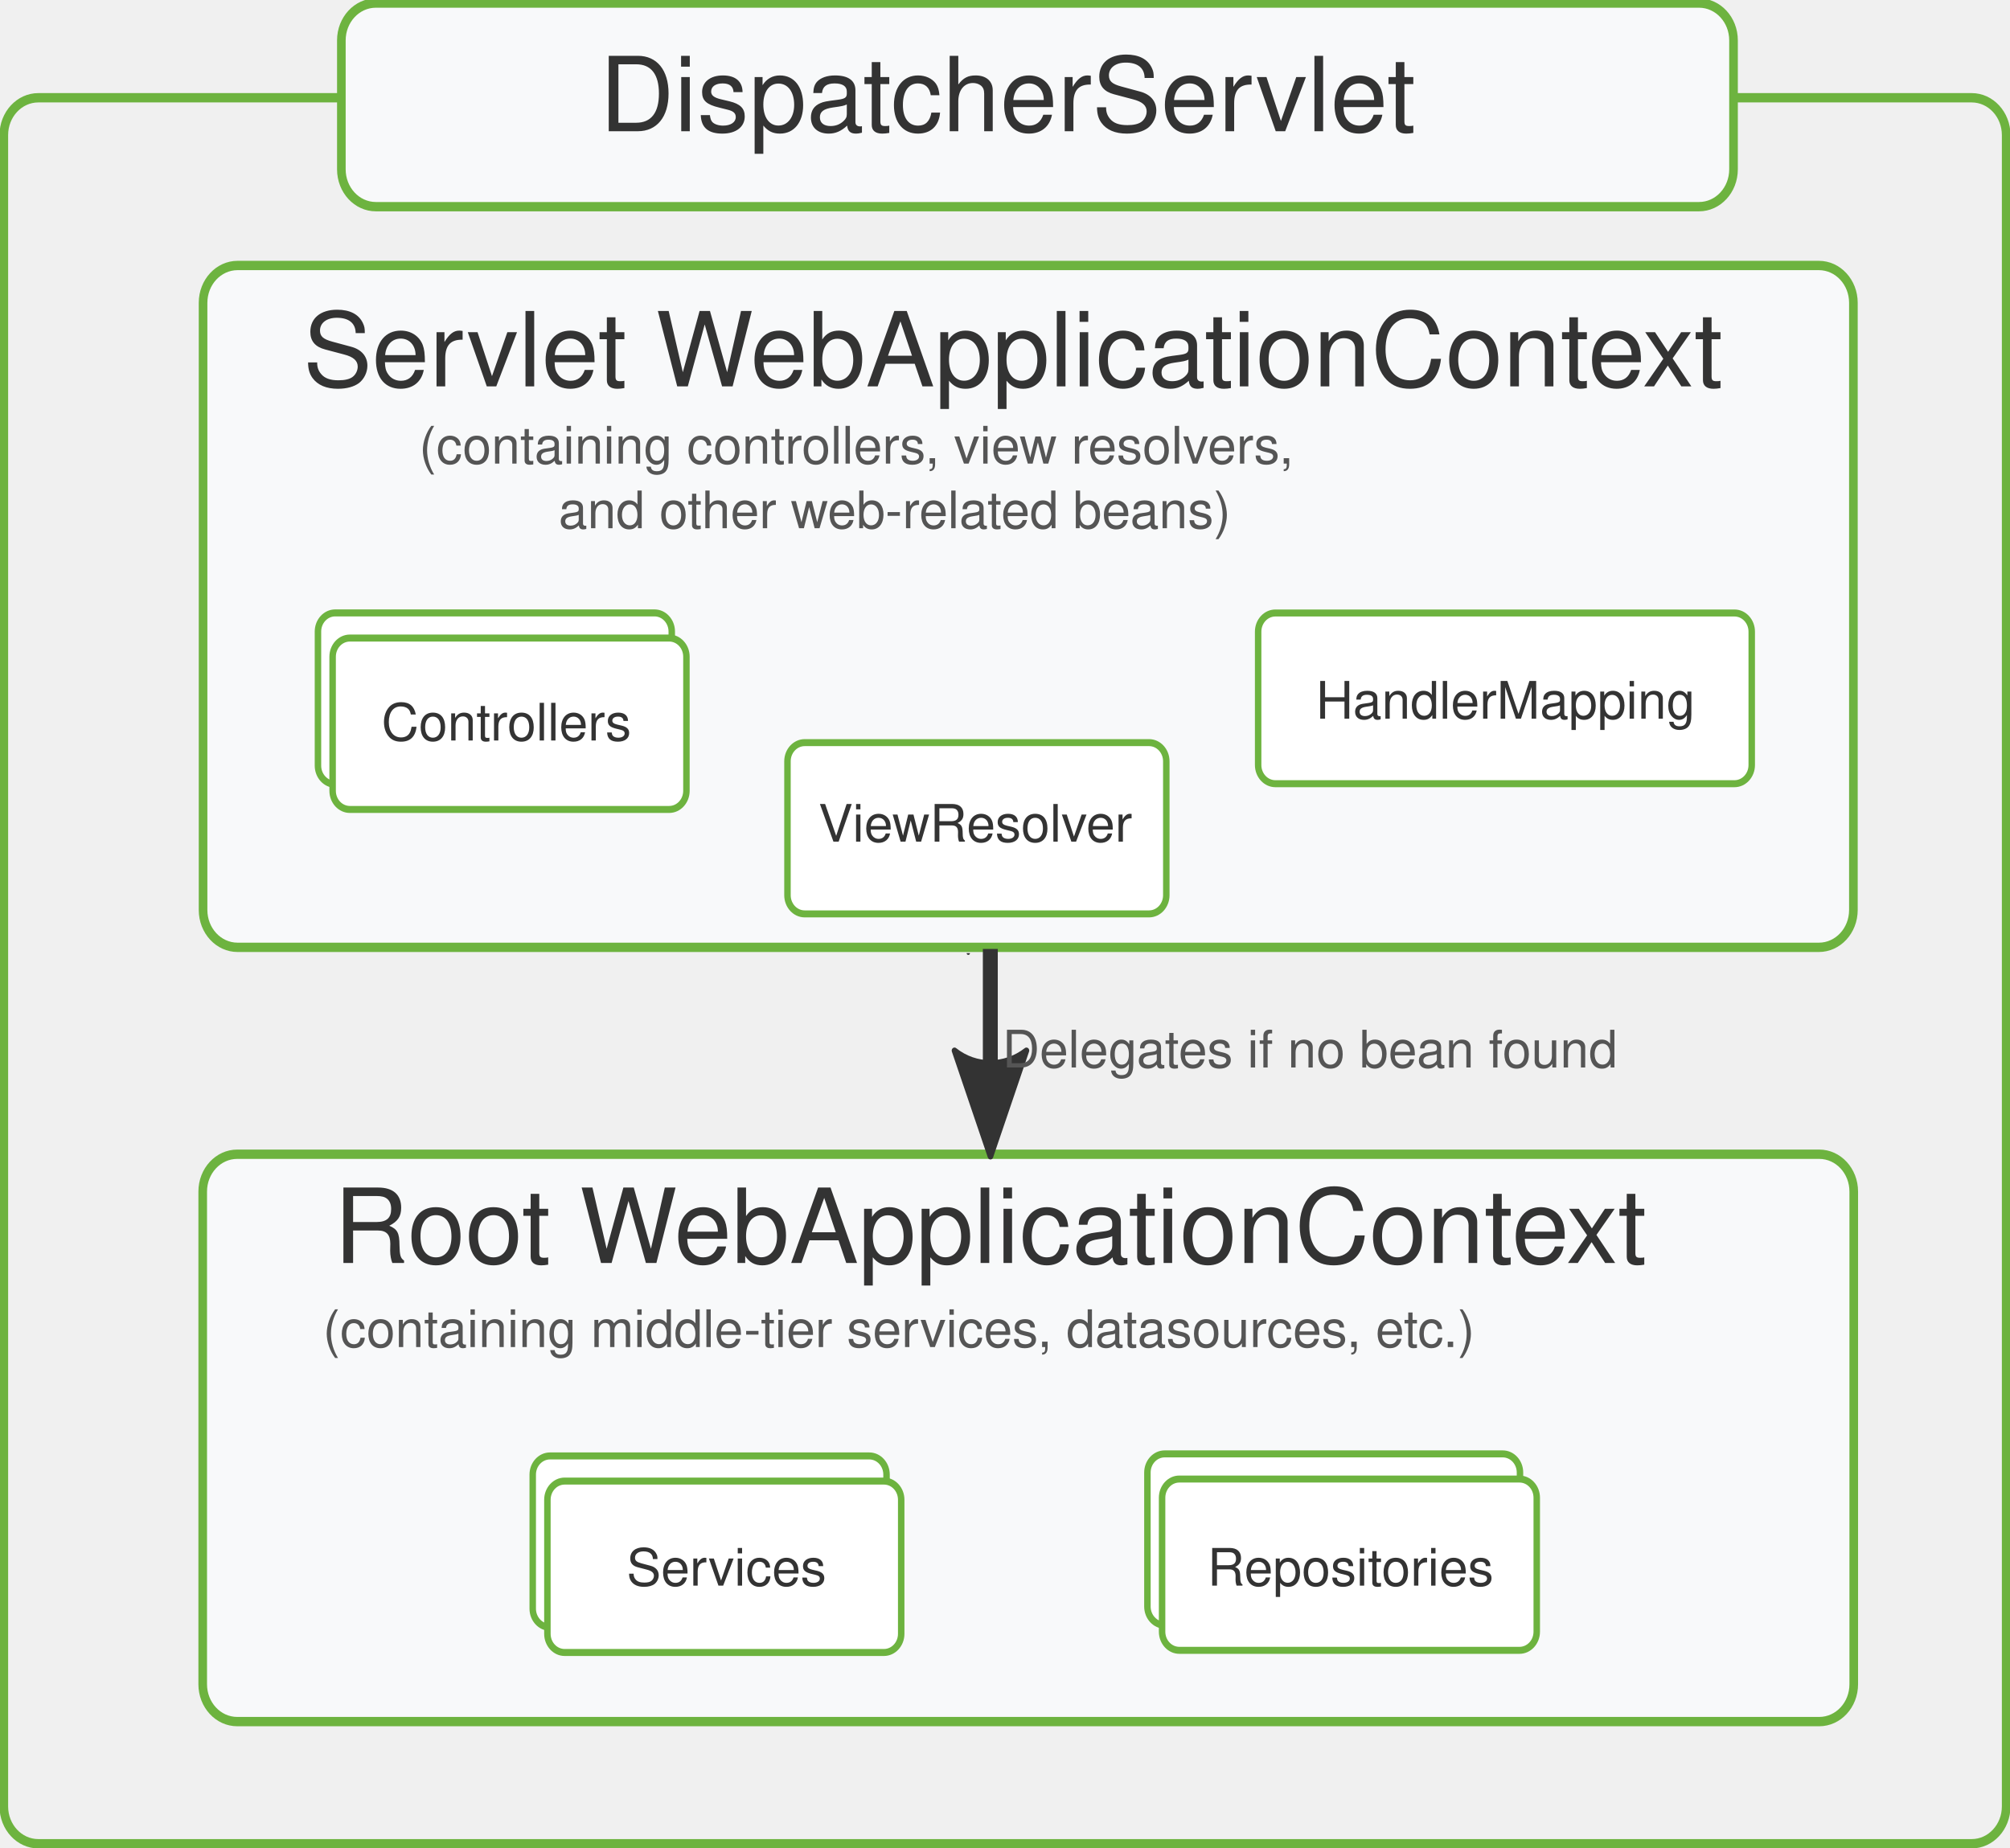
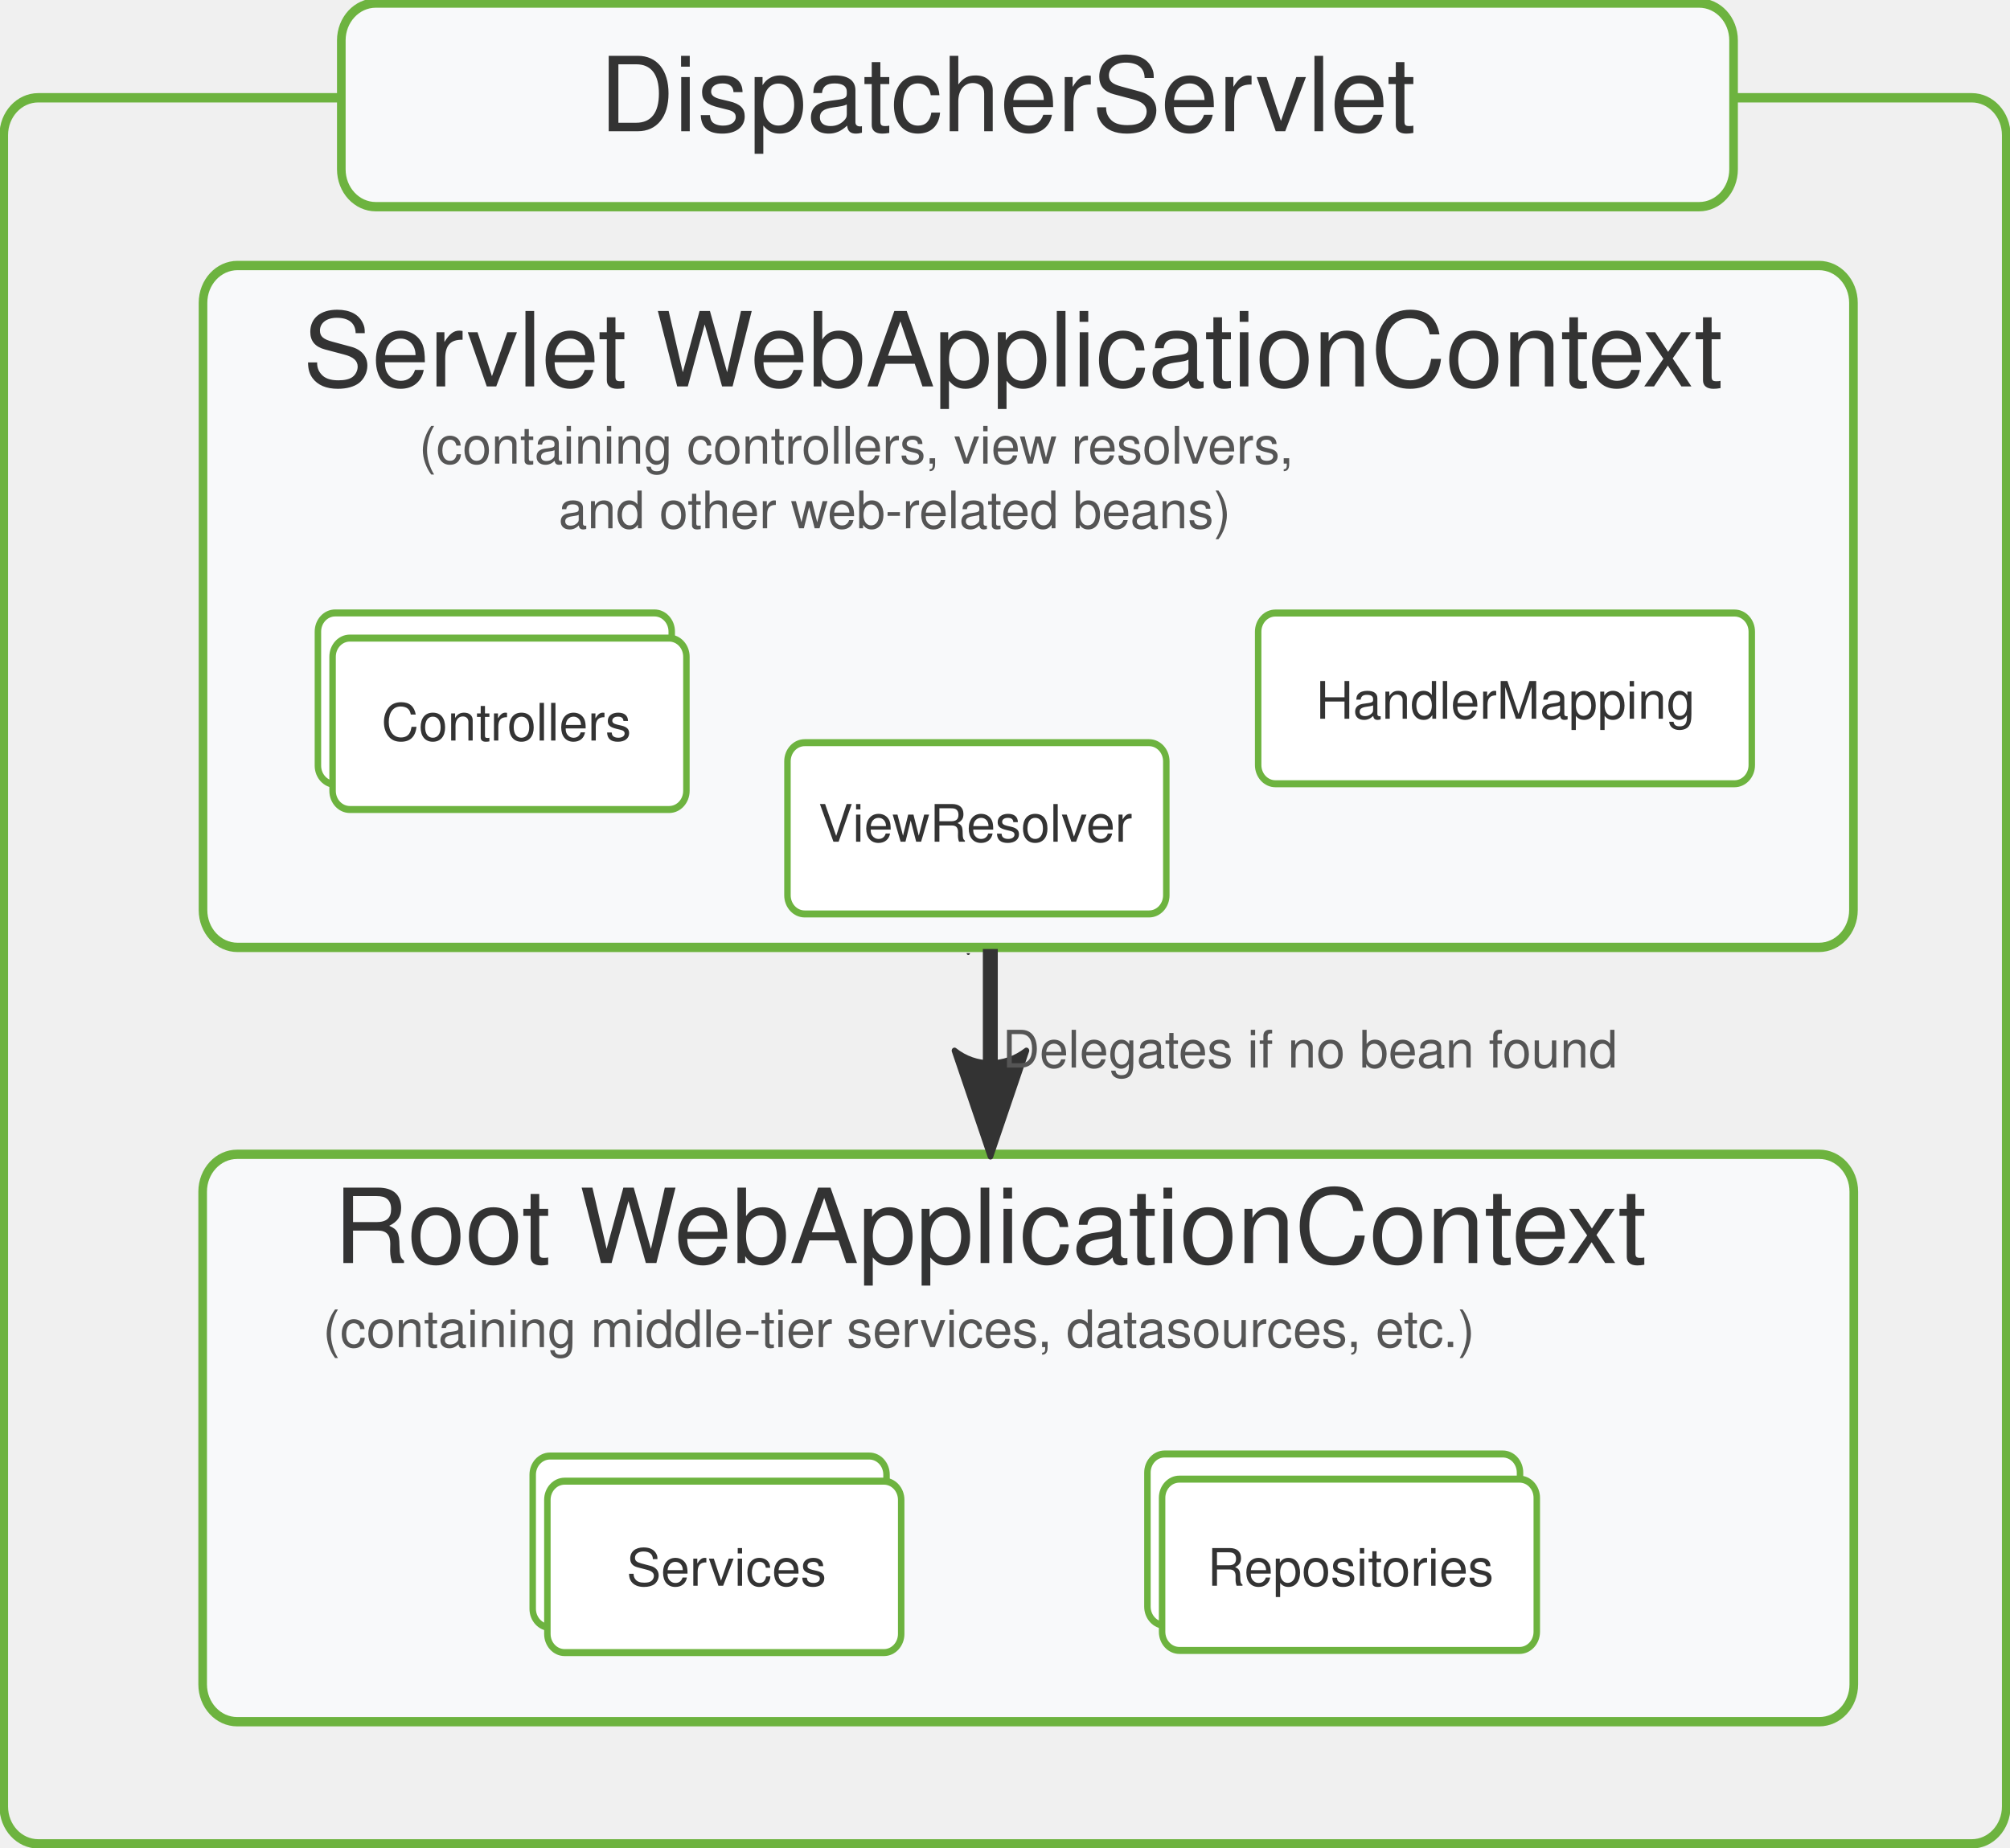
- <svg xmlns="http://www.w3.org/2000/svg" xmlns:ns1="http://schemas.microsoft.com/visio/2003/SVGExtensions/" width="6.473in" height="5.952in" viewBox="0 0 466.046 428.562" xml:space="preserve" class="st5" id="svg5499" version="1.1" font-family="Helvetica, Arial, sans-serif" style="font-size:12px;overflow:visible;color-interpolation-filters:sRGB;fill:none;fill-rule:evenodd;stroke-linecap:square;stroke-miterlimit:3">
+ <svg xmlns="http://www.w3.org/2000/svg" id="svg5499" width="621.394" height="571.416" class="st5" font-family="Helvetica, Arial, sans-serif" version="1.1" viewBox="0 0 466.046 428.562" xml:space="preserve" style="font-size:12px;overflow:visible;color-interpolation-filters:sRGB;fill:none;fill-rule:evenodd;stroke-linecap:square;stroke-miterlimit:3">
  <defs id="defs5711">
-     <marker style="overflow:visible;" id="marker9162" refX="0.0" refY="0.0" orient="auto">
-       <path transform="scale(0.6) rotate(180) translate(0,0)" d="M 8.719,4.034 L -2.207,0.016 L 8.719,-4.002 C 6.973,-1.63 6.983,1.616 8.719,4.034 z " style="fill-rule:evenodd;stroke-width:0.625;stroke-linejoin:round;stroke:#333333;stroke-opacity:1;fill:#333333;fill-opacity:1" id="path9164" />
+     <marker style="overflow:visible" id="marker9162" orient="auto" refX="0" refY="0">
+       <path id="path9164" d="M 8.719,4.034 L -2.207,0.016 L 8.719,-4.002 C 6.973,-1.63 6.983,1.616 8.719,4.034 z" transform="scale(0.6) rotate(180) translate(0,0)" style="fill-rule:evenodd;stroke-width:.625;stroke-linejoin:round;stroke:#333;stroke-opacity:1;fill:#333;fill-opacity:1" />
    </marker>
-     <marker style="overflow:visible;" id="marker8834" refX="0.0" refY="0.0" orient="auto">
-       <path transform="scale(0.6) rotate(180) translate(0,0)" d="M 8.719,4.034 L -2.207,0.016 L 8.719,-4.002 C 6.973,-1.63 6.983,1.616 8.719,4.034 z " style="fill-rule:evenodd;stroke-width:0.625;stroke-linejoin:round;stroke:#333333;stroke-opacity:1;fill:#333333;fill-opacity:1" id="path8836" />
+     <marker style="overflow:visible" id="marker8834" orient="auto" refX="0" refY="0">
+       <path id="path8836" d="M 8.719,4.034 L -2.207,0.016 L 8.719,-4.002 C 6.973,-1.63 6.983,1.616 8.719,4.034 z" transform="scale(0.6) rotate(180) translate(0,0)" style="fill-rule:evenodd;stroke-width:.625;stroke-linejoin:round;stroke:#333;stroke-opacity:1;fill:#333;fill-opacity:1" />
    </marker>
-     <marker style="overflow:visible;" id="marker8518" refX="0.0" refY="0.0" orient="auto">
-       <path transform="scale(0.6) rotate(180) translate(0,0)" d="M 8.719,4.034 L -2.207,0.016 L 8.719,-4.002 C 6.973,-1.63 6.983,1.616 8.719,4.034 z " style="fill-rule:evenodd;stroke-width:0.625;stroke-linejoin:round;stroke:#333333;stroke-opacity:1;fill:#333333;fill-opacity:1" id="path8520" />
+     <marker style="overflow:visible" id="marker8518" orient="auto" refX="0" refY="0">
+       <path id="path8520" d="M 8.719,4.034 L -2.207,0.016 L 8.719,-4.002 C 6.973,-1.63 6.983,1.616 8.719,4.034 z" transform="scale(0.6) rotate(180) translate(0,0)" style="fill-rule:evenodd;stroke-width:.625;stroke-linejoin:round;stroke:#333;stroke-opacity:1;fill:#333;fill-opacity:1" />
    </marker>
-     <marker style="overflow:visible;" id="marker8214" refX="0.0" refY="0.0" orient="auto">
-       <path transform="scale(0.6) rotate(180) translate(0,0)" d="M 8.719,4.034 L -2.207,0.016 L 8.719,-4.002 C 6.973,-1.63 6.983,1.616 8.719,4.034 z " style="fill-rule:evenodd;stroke-width:0.625;stroke-linejoin:round;stroke:#333333;stroke-opacity:1;fill:#333333;fill-opacity:1" id="path8216" />
+     <marker style="overflow:visible" id="marker8214" orient="auto" refX="0" refY="0">
+       <path id="path8216" d="M 8.719,4.034 L -2.207,0.016 L 8.719,-4.002 C 6.973,-1.63 6.983,1.616 8.719,4.034 z" transform="scale(0.6) rotate(180) translate(0,0)" style="fill-rule:evenodd;stroke-width:.625;stroke-linejoin:round;stroke:#333;stroke-opacity:1;fill:#333;fill-opacity:1" />
    </marker>
-     <marker style="overflow:visible;" id="marker7922" refX="0.0" refY="0.0" orient="auto">
-       <path transform="scale(0.6) rotate(180) translate(0,0)" d="M 8.719,4.034 L -2.207,0.016 L 8.719,-4.002 C 6.973,-1.63 6.983,1.616 8.719,4.034 z " style="fill-rule:evenodd;stroke-width:0.625;stroke-linejoin:round;stroke:#333333;stroke-opacity:1;fill:#333333;fill-opacity:1" id="path7924" />
+     <marker style="overflow:visible" id="marker7922" orient="auto" refX="0" refY="0">
+       <path id="path7924" d="M 8.719,4.034 L -2.207,0.016 L 8.719,-4.002 C 6.973,-1.63 6.983,1.616 8.719,4.034 z" transform="scale(0.6) rotate(180) translate(0,0)" style="fill-rule:evenodd;stroke-width:.625;stroke-linejoin:round;stroke:#333;stroke-opacity:1;fill:#333;fill-opacity:1" />
    </marker>
-     <marker style="overflow:visible;" id="marker7641" refX="0.0" refY="0.0" orient="auto">
-       <path transform="scale(0.6) rotate(180) translate(0,0)" d="M 8.719,4.034 L -2.207,0.016 L 8.719,-4.002 C 6.973,-1.63 6.983,1.616 8.719,4.034 z " style="fill-rule:evenodd;stroke-width:0.625;stroke-linejoin:round;stroke:#333333;stroke-opacity:1;fill:#333333;fill-opacity:1" id="path7644" />
+     <marker style="overflow:visible" id="marker7641" orient="auto" refX="0" refY="0">
+       <path id="path7644" d="M 8.719,4.034 L -2.207,0.016 L 8.719,-4.002 C 6.973,-1.63 6.983,1.616 8.719,4.034 z" transform="scale(0.6) rotate(180) translate(0,0)" style="fill-rule:evenodd;stroke-width:.625;stroke-linejoin:round;stroke:#333;stroke-opacity:1;fill:#333;fill-opacity:1" />
    </marker>
-     <marker style="overflow:visible;" id="marker7373" refX="0.0" refY="0.0" orient="auto">
-       <path transform="scale(0.6) rotate(180) translate(0,0)" d="M 8.719,4.034 L -2.207,0.016 L 8.719,-4.002 C 6.973,-1.63 6.983,1.616 8.719,4.034 z " style="fill-rule:evenodd;stroke-width:0.625;stroke-linejoin:round;stroke:#333333;stroke-opacity:1;fill:#333333;fill-opacity:1" id="path7375" />
+     <marker style="overflow:visible" id="marker7373" orient="auto" refX="0" refY="0">
+       <path id="path7375" d="M 8.719,4.034 L -2.207,0.016 L 8.719,-4.002 C 6.973,-1.63 6.983,1.616 8.719,4.034 z" transform="scale(0.6) rotate(180) translate(0,0)" style="fill-rule:evenodd;stroke-width:.625;stroke-linejoin:round;stroke:#333;stroke-opacity:1;fill:#333;fill-opacity:1" />
    </marker>
-     <marker style="overflow:visible;" id="marker7117" refX="0.0" refY="0.0" orient="auto">
-       <path transform="scale(0.6) rotate(180) translate(0,0)" d="M 8.719,4.034 L -2.207,0.016 L 8.719,-4.002 C 6.973,-1.63 6.983,1.616 8.719,4.034 z " style="fill-rule:evenodd;stroke-width:0.625;stroke-linejoin:round;stroke:#333333;stroke-opacity:1;fill:#333333;fill-opacity:1" id="path7119" />
+     <marker style="overflow:visible" id="marker7117" orient="auto" refX="0" refY="0">
+       <path id="path7119" d="M 8.719,4.034 L -2.207,0.016 L 8.719,-4.002 C 6.973,-1.63 6.983,1.616 8.719,4.034 z" transform="scale(0.6) rotate(180) translate(0,0)" style="fill-rule:evenodd;stroke-width:.625;stroke-linejoin:round;stroke:#333;stroke-opacity:1;fill:#333;fill-opacity:1" />
    </marker>
-     <marker style="overflow:visible;" id="marker6873" refX="0.0" refY="0.0" orient="auto">
-       <path transform="scale(0.6) rotate(180) translate(0,0)" d="M 8.719,4.034 L -2.207,0.016 L 8.719,-4.002 C 6.973,-1.63 6.983,1.616 8.719,4.034 z " style="fill-rule:evenodd;stroke-width:0.625;stroke-linejoin:round;stroke:#333333;stroke-opacity:1;fill:#333333;fill-opacity:1" id="path6875" />
+     <marker style="overflow:visible" id="marker6873" orient="auto" refX="0" refY="0">
+       <path id="path6875" d="M 8.719,4.034 L -2.207,0.016 L 8.719,-4.002 C 6.973,-1.63 6.983,1.616 8.719,4.034 z" transform="scale(0.6) rotate(180) translate(0,0)" style="fill-rule:evenodd;stroke-width:.625;stroke-linejoin:round;stroke:#333;stroke-opacity:1;fill:#333;fill-opacity:1" />
    </marker>
-     <marker style="overflow:visible;" id="marker6641" refX="0.0" refY="0.0" orient="auto">
-       <path transform="scale(0.6) rotate(180) translate(0,0)" d="M 8.719,4.034 L -2.207,0.016 L 8.719,-4.002 C 6.973,-1.63 6.983,1.616 8.719,4.034 z " style="fill-rule:evenodd;stroke-width:0.625;stroke-linejoin:round;stroke:#333333;stroke-opacity:1;fill:#333333;fill-opacity:1" id="path6643" />
+     <marker style="overflow:visible" id="marker6641" orient="auto" refX="0" refY="0">
+       <path id="path6643" d="M 8.719,4.034 L -2.207,0.016 L 8.719,-4.002 C 6.973,-1.63 6.983,1.616 8.719,4.034 z" transform="scale(0.6) rotate(180) translate(0,0)" style="fill-rule:evenodd;stroke-width:.625;stroke-linejoin:round;stroke:#333;stroke-opacity:1;fill:#333;fill-opacity:1" />
    </marker>
-     <marker style="overflow:visible;" id="marker6421" refX="0.0" refY="0.0" orient="auto">
-       <path transform="scale(0.6) rotate(180) translate(0,0)" d="M 8.719,4.034 L -2.207,0.016 L 8.719,-4.002 C 6.973,-1.63 6.983,1.616 8.719,4.034 z " style="fill-rule:evenodd;stroke-width:0.625;stroke-linejoin:round;stroke:#333333;stroke-opacity:1;fill:#333333;fill-opacity:1" id="path6423" />
+     <marker style="overflow:visible" id="marker6421" orient="auto" refX="0" refY="0">
+       <path id="path6423" d="M 8.719,4.034 L -2.207,0.016 L 8.719,-4.002 C 6.973,-1.63 6.983,1.616 8.719,4.034 z" transform="scale(0.6) rotate(180) translate(0,0)" style="fill-rule:evenodd;stroke-width:.625;stroke-linejoin:round;stroke:#333;stroke-opacity:1;fill:#333;fill-opacity:1" />
    </marker>
-     <marker style="overflow:visible;" id="marker6213" refX="0.0" refY="0.0" orient="auto">
-       <path transform="scale(0.6) rotate(180) translate(0,0)" d="M 8.719,4.034 L -2.207,0.016 L 8.719,-4.002 C 6.973,-1.63 6.983,1.616 8.719,4.034 z " style="fill-rule:evenodd;stroke-width:0.625;stroke-linejoin:round;stroke:#333333;stroke-opacity:1;fill:#333333;fill-opacity:1" id="path6215" />
+     <marker style="overflow:visible" id="marker6213" orient="auto" refX="0" refY="0">
+       <path id="path6215" d="M 8.719,4.034 L -2.207,0.016 L 8.719,-4.002 C 6.973,-1.63 6.983,1.616 8.719,4.034 z" transform="scale(0.6) rotate(180) translate(0,0)" style="fill-rule:evenodd;stroke-width:.625;stroke-linejoin:round;stroke:#333;stroke-opacity:1;fill:#333;fill-opacity:1" />
    </marker>
-     <marker style="overflow:visible;" id="marker6017" refX="0.0" refY="0.0" orient="auto">
-       <path transform="scale(0.6) rotate(180) translate(0,0)" d="M 8.719,4.034 L -2.207,0.016 L 8.719,-4.002 C 6.973,-1.63 6.983,1.616 8.719,4.034 z " style="fill-rule:evenodd;stroke-width:0.625;stroke-linejoin:round;stroke:#333333;stroke-opacity:1;fill:#333333;fill-opacity:1" id="path6019" />
+     <marker style="overflow:visible" id="marker6017" orient="auto" refX="0" refY="0">
+       <path id="path6019" d="M 8.719,4.034 L -2.207,0.016 L 8.719,-4.002 C 6.973,-1.63 6.983,1.616 8.719,4.034 z" transform="scale(0.6) rotate(180) translate(0,0)" style="fill-rule:evenodd;stroke-width:.625;stroke-linejoin:round;stroke:#333;stroke-opacity:1;fill:#333;fill-opacity:1" />
    </marker>
-     <marker style="overflow:visible;" id="marker5833" refX="0.0" refY="0.0" orient="auto">
-       <path transform="scale(0.6) rotate(180) translate(0,0)" d="M 8.719,4.034 L -2.207,0.016 L 8.719,-4.002 C 6.973,-1.63 6.983,1.616 8.719,4.034 z " style="fill-rule:evenodd;stroke-width:0.625;stroke-linejoin:round;stroke:#333333;stroke-opacity:1;fill:#333333;fill-opacity:1" id="path5835" />
+     <marker style="overflow:visible" id="marker5833" orient="auto" refX="0" refY="0">
+       <path id="path5835" d="M 8.719,4.034 L -2.207,0.016 L 8.719,-4.002 C 6.973,-1.63 6.983,1.616 8.719,4.034 z" transform="scale(0.6) rotate(180) translate(0,0)" style="fill-rule:evenodd;stroke-width:.625;stroke-linejoin:round;stroke:#333;stroke-opacity:1;fill:#333;fill-opacity:1" />
    </marker>
-     <marker style="overflow:visible;" id="marker5661" refX="0.0" refY="0.0" orient="auto">
-       <path transform="scale(0.6) rotate(180) translate(0,0)" d="M 8.719,4.034 L -2.207,0.016 L 8.719,-4.002 C 6.973,-1.63 6.983,1.616 8.719,4.034 z " style="fill-rule:evenodd;stroke-width:0.625;stroke-linejoin:round;stroke:#333333;stroke-opacity:1;fill:#333333;fill-opacity:1" id="path5663" />
+     <marker style="overflow:visible" id="marker5661" orient="auto" refX="0" refY="0">
+       <path id="path5663" d="M 8.719,4.034 L -2.207,0.016 L 8.719,-4.002 C 6.973,-1.63 6.983,1.616 8.719,4.034 z" transform="scale(0.6) rotate(180) translate(0,0)" style="fill-rule:evenodd;stroke-width:.625;stroke-linejoin:round;stroke:#333;stroke-opacity:1;fill:#333;fill-opacity:1" />
    </marker>
-     <marker style="overflow:visible;" id="marker5501" refX="0.0" refY="0.0" orient="auto">
-       <path transform="scale(0.6) rotate(180) translate(0,0)" d="M 8.719,4.034 L -2.207,0.016 L 8.719,-4.002 C 6.973,-1.63 6.983,1.616 8.719,4.034 z " style="fill-rule:evenodd;stroke-width:0.625;stroke-linejoin:round;stroke:#333333;stroke-opacity:1;fill:#333333;fill-opacity:1" id="path5503" />
+     <marker style="overflow:visible" id="marker5501" orient="auto" refX="0" refY="0">
+       <path id="path5503" d="M 8.719,4.034 L -2.207,0.016 L 8.719,-4.002 C 6.973,-1.63 6.983,1.616 8.719,4.034 z" transform="scale(0.6) rotate(180) translate(0,0)" style="fill-rule:evenodd;stroke-width:.625;stroke-linejoin:round;stroke:#333;stroke-opacity:1;fill:#333;fill-opacity:1" />
    </marker>
-     <marker style="overflow:visible;" id="marker5353" refX="0.0" refY="0.0" orient="auto">
-       <path transform="scale(0.6) rotate(180) translate(0,0)" d="M 8.719,4.034 L -2.207,0.016 L 8.719,-4.002 C 6.973,-1.63 6.983,1.616 8.719,4.034 z " style="fill-rule:evenodd;stroke-width:0.625;stroke-linejoin:round;stroke:#333333;stroke-opacity:1;fill:#333333;fill-opacity:1" id="path5355" />
+     <marker style="overflow:visible" id="marker5353" orient="auto" refX="0" refY="0">
+       <path id="path5355" d="M 8.719,4.034 L -2.207,0.016 L 8.719,-4.002 C 6.973,-1.63 6.983,1.616 8.719,4.034 z" transform="scale(0.6) rotate(180) translate(0,0)" style="fill-rule:evenodd;stroke-width:.625;stroke-linejoin:round;stroke:#333;stroke-opacity:1;fill:#333;fill-opacity:1" />
    </marker>
-     <marker style="overflow:visible;" id="marker5217" refX="0.0" refY="0.0" orient="auto">
-       <path transform="scale(0.6) rotate(180) translate(0,0)" d="M 8.719,4.034 L -2.207,0.016 L 8.719,-4.002 C 6.973,-1.63 6.983,1.616 8.719,4.034 z " style="fill-rule:evenodd;stroke-width:0.625;stroke-linejoin:round;stroke:#333333;stroke-opacity:1;fill:#333333;fill-opacity:1" id="path5219" />
+     <marker style="overflow:visible" id="marker5217" orient="auto" refX="0" refY="0">
+       <path id="path5219" d="M 8.719,4.034 L -2.207,0.016 L 8.719,-4.002 C 6.973,-1.63 6.983,1.616 8.719,4.034 z" transform="scale(0.6) rotate(180) translate(0,0)" style="fill-rule:evenodd;stroke-width:.625;stroke-linejoin:round;stroke:#333;stroke-opacity:1;fill:#333;fill-opacity:1" />
    </marker>
-     <marker style="overflow:visible;" id="marker5093" refX="0.0" refY="0.0" orient="auto">
-       <path transform="scale(0.6) rotate(180) translate(0,0)" d="M 8.719,4.034 L -2.207,0.016 L 8.719,-4.002 C 6.973,-1.63 6.983,1.616 8.719,4.034 z " style="fill-rule:evenodd;stroke-width:0.625;stroke-linejoin:round;stroke:#333333;stroke-opacity:1;fill:#333333;fill-opacity:1" id="path5095" />
+     <marker style="overflow:visible" id="marker5093" orient="auto" refX="0" refY="0">
+       <path id="path5095" d="M 8.719,4.034 L -2.207,0.016 L 8.719,-4.002 C 6.973,-1.63 6.983,1.616 8.719,4.034 z" transform="scale(0.6) rotate(180) translate(0,0)" style="fill-rule:evenodd;stroke-width:.625;stroke-linejoin:round;stroke:#333;stroke-opacity:1;fill:#333;fill-opacity:1" />
    </marker>
-     <marker style="overflow:visible;" id="marker4981" refX="0.0" refY="0.0" orient="auto">
-       <path transform="scale(0.6) rotate(180) translate(0,0)" d="M 8.719,4.034 L -2.207,0.016 L 8.719,-4.002 C 6.973,-1.63 6.983,1.616 8.719,4.034 z " style="fill-rule:evenodd;stroke-width:0.625;stroke-linejoin:round;stroke:#333333;stroke-opacity:1;fill:#333333;fill-opacity:1" id="path4983" />
+     <marker style="overflow:visible" id="marker4981" orient="auto" refX="0" refY="0">
+       <path id="path4983" d="M 8.719,4.034 L -2.207,0.016 L 8.719,-4.002 C 6.973,-1.63 6.983,1.616 8.719,4.034 z" transform="scale(0.6) rotate(180) translate(0,0)" style="fill-rule:evenodd;stroke-width:.625;stroke-linejoin:round;stroke:#333;stroke-opacity:1;fill:#333;fill-opacity:1" />
    </marker>
-     <marker orient="auto" refY="0.0" refX="0.0" id="Arrow2Mend" style="overflow:visible;">
-       <path id="path7394" style="fill-rule:evenodd;stroke-width:0.625;stroke-linejoin:round;stroke:#333333;stroke-opacity:1;fill:#333333;fill-opacity:1" d="M 8.719,4.034 L -2.207,0.016 L 8.719,-4.002 C 6.973,-1.63 6.983,1.616 8.719,4.034 z " transform="scale(0.6) rotate(180) translate(0,0)" />
+     <marker id="Arrow2Mend" orient="auto" refX="0" refY="0" style="overflow:visible">
+       <path id="path7394" style="fill-rule:evenodd;stroke-width:.625;stroke-linejoin:round;stroke:#333;stroke-opacity:1;fill:#333;fill-opacity:1" d="M 8.719,4.034 L -2.207,0.016 L 8.719,-4.002 C 6.973,-1.63 6.983,1.616 8.719,4.034 z" transform="scale(0.6) rotate(180) translate(0,0)" />
    </marker>
-     <marker orient="auto" refY="0.0" refX="0.0" id="marker8121" style="overflow:visible;">
-       <path id="path8123" style="fill-rule:evenodd;stroke-width:0.625;stroke-linejoin:round;stroke:#333333;stroke-opacity:1;fill:#333333;fill-opacity:1" d="M 8.719,4.034 L -2.207,0.016 L 8.719,-4.002 C 6.973,-1.63 6.983,1.616 8.719,4.034 z " transform="scale(1.1) rotate(180) translate(1,0)" />
+     <marker id="marker8121" orient="auto" refX="0" refY="0" style="overflow:visible">
+       <path id="path8123" style="fill-rule:evenodd;stroke-width:.625;stroke-linejoin:round;stroke:#333;stroke-opacity:1;fill:#333;fill-opacity:1" d="M 8.719,4.034 L -2.207,0.016 L 8.719,-4.002 C 6.973,-1.63 6.983,1.616 8.719,4.034 z" transform="scale(1.1) rotate(180) translate(1,0)" />
    </marker>
-     <marker orient="auto" refY="0.0" refX="0.0" id="marker8033" style="overflow:visible;">
-       <path id="path8035" d="M 0.0,0.0 L 5.0,-5.0 L -12.5,0.0 L 5.0,5.0 L 0.0,0.0 z " style="fill-rule:evenodd;stroke:#333333;stroke-width:1pt;stroke-opacity:1;fill:#333333;fill-opacity:1" transform="scale(0.4) rotate(180) translate(10,0)" />
+     <marker id="marker8033" orient="auto" refX="0" refY="0" style="overflow:visible">
+       <path id="path8035" d="M 0.0,0.0 L 5.0,-5.0 L -12.5,0.0 L 5.0,5.0 L 0.0,0.0 z" style="fill-rule:evenodd;stroke:#333;stroke-width:1pt;stroke-opacity:1;fill:#333;fill-opacity:1" transform="scale(0.4) rotate(180) translate(10,0)" />
    </marker>
-     <marker orient="auto" refY="0.0" refX="0.0" id="marker7957" style="overflow:visible;">
-       <path id="path7959" d="M 0.0,0.0 L 5.0,-5.0 L -12.5,0.0 L 5.0,5.0 L 0.0,0.0 z " style="fill-rule:evenodd;stroke:#333333;stroke-width:1pt;stroke-opacity:1;fill:#333333;fill-opacity:1" transform="scale(0.4) rotate(180) translate(10,0)" />
+     <marker id="marker7957" orient="auto" refX="0" refY="0" style="overflow:visible">
+       <path id="path7959" d="M 0.0,0.0 L 5.0,-5.0 L -12.5,0.0 L 5.0,5.0 L 0.0,0.0 z" style="fill-rule:evenodd;stroke:#333;stroke-width:1pt;stroke-opacity:1;fill:#333;fill-opacity:1" transform="scale(0.4) rotate(180) translate(10,0)" />
    </marker>
-     <marker orient="auto" refY="0.0" refX="0.0" id="Arrow1Mend" style="overflow:visible;">
-       <path id="path7376" d="M 0.0,0.0 L 5.0,-5.0 L -12.5,0.0 L 5.0,5.0 L 0.0,0.0 z " style="fill-rule:evenodd;stroke:#333333;stroke-width:1pt;stroke-opacity:1;fill:#333333;fill-opacity:1" transform="scale(0.4) rotate(180) translate(10,0)" />
+     <marker id="Arrow1Mend" orient="auto" refX="0" refY="0" style="overflow:visible">
+       <path id="path7376" d="M 0.0,0.0 L 5.0,-5.0 L -12.5,0.0 L 5.0,5.0 L 0.0,0.0 z" style="fill-rule:evenodd;stroke:#333;stroke-width:1pt;stroke-opacity:1;fill:#333;fill-opacity:1" transform="scale(0.4) rotate(180) translate(10,0)" />
    </marker>
-     <marker orient="auto" refY="0.0" refX="0.0" id="Arrow2Lend" style="overflow:visible;">
-       <path id="path7388" style="fill-rule:evenodd;stroke-width:0.625;stroke-linejoin:round;stroke:#333333;stroke-opacity:1" d="M 8.719,4.034 L -2.207,0.016 L 8.719,-4.002 C 6.973,-1.63 6.983,1.616 8.719,4.034 z " transform="scale(1.1) rotate(180) translate(1,0)" />
+     <marker id="Arrow2Lend" orient="auto" refX="0" refY="0" style="overflow:visible">
+       <path id="path7388" style="fill-rule:evenodd;stroke-width:.625;stroke-linejoin:round;stroke:#333;stroke-opacity:1" d="M 8.719,4.034 L -2.207,0.016 L 8.719,-4.002 C 6.973,-1.63 6.983,1.616 8.719,4.034 z" transform="scale(1.1) rotate(180) translate(1,0)" />
    </marker>
-     <marker orient="auto" refY="0.0" refX="0.0" id="Arrow1Lend" style="overflow:visible;">
-       <path id="path7370" d="M 0.0,0.0 L 5.0,-5.0 L -12.5,0.0 L 5.0,5.0 L 0.0,0.0 z " style="fill-rule:evenodd;stroke:#333333;stroke-width:1pt;stroke-opacity:1;fill:#333333;fill-opacity:1" transform="scale(0.8) rotate(180) translate(12.5,0)" />
+     <marker id="Arrow1Lend" orient="auto" refX="0" refY="0" style="overflow:visible">
+       <path id="path7370" d="M 0.0,0.0 L 5.0,-5.0 L -12.5,0.0 L 5.0,5.0 L 0.0,0.0 z" style="fill-rule:evenodd;stroke:#333;stroke-width:1pt;stroke-opacity:1;fill:#333;fill-opacity:1" transform="scale(0.8) rotate(180) translate(12.5,0)" />
    </marker>
  </defs>
-   <ns1:documentProperties ns1:langID="1033" ns1:viewMarkup="false" />
-   <style type="text/css" id="style5501">
- 		.st1 {fill:#969696;stroke:#333333;stroke-linecap:round;stroke-linejoin:round;stroke-width:0.24}
- 		.st2 {fill:#F8F9FA;stroke:#333333;stroke-linecap:round;stroke-linejoin:round;stroke-width:0.24}
- 		.st3 {fill:#333333;font-family:Helvetica, Arial, sans-serif;font-size:2.5em;font-weight:bold}
- 		.st4 {font-size:0.333em;font-weight:normal}
- 		.st5 {fill:none;fill-rule:evenodd;font-size:12;overflow:visible;stroke-linecap:square;stroke-miterlimit:3}
- 	</style>
-   <g ns1:mID="0" ns1:index="1" ns1:groupContext="foregroundPage" id="g5503" transform="matrix(0.999982,0,0,1.082409,-40.81238,-98.90865)">
-     <rect style="fill:#F8F9FA;fill-opacity:1;stroke:#6db33f;stroke-width:2;stroke-miterlimit:3;stroke-dasharray:none;stroke-opacity:1" id="rect6599" width="382.684" height="146.099" x="87.885" y="148.265" rx="8" />
-     <ns1:userDefs>
-       <ns1:ud ns1:nameU="SchemeName" ns1:val="VT4(Default)" />
-     </ns1:userDefs>
+   <style id="style5501" type="text/css">.st5{fill:none;fill-rule:evenodd;font-size:12;overflow:visible;stroke-linecap:square;stroke-miterlimit:3}</style>
+   <g id="g5503" transform="matrix(0.999982,0,0,1.082409,-40.81238,-98.90865)">
+     <rect style="fill:#f8f9fa;fill-opacity:1;stroke:#6db33f;stroke-width:2;stroke-miterlimit:3;stroke-dasharray:none;stroke-opacity:1" id="rect6599" width="382.684" height="146.099" x="87.885" y="148.265" rx="8" />
    <rect style="fill:none;fill-opacity:1;stroke:#6db33f;stroke-width:2;stroke-miterlimit:3;stroke-dasharray:none;stroke-opacity:1" id="rect5725" width="464.311" height="374.114" x="41.684" y="112.326" rx="8" />
-     <ns1:pageProperties ns1:drawingScale="0.0393701" ns1:pageScale="0.0393701" ns1:drawingUnits="24" ns1:shadowOffsetX="8.50394" ns1:shadowOffsetY="-8.50394" />
-     <ns1:layer ns1:name="Connector" ns1:index="0" />
-     <rect style="fill:#F8F9FA;fill-opacity:1;fill-rule:evenodd;stroke:#6db33f;stroke-width:2;stroke-linecap:butt;stroke-linejoin:miter;stroke-miterlimit:3;stroke-dasharray:none;stroke-opacity:1" id="rect5715" width="322.819" height="43.632" x="119.953" y="-135.662" transform="scale(1,-1)" rx="8" />
-     <text xml:space="preserve" style="font-style:normal;font-variant:normal;font-weight:normal;font-stretch:normal;font-size:30.758px;line-height:125%;font-family:Helvetica, Arial, sans-serif;-inkscape-font-specification:sans-serif;letter-spacing:0px;word-spacing:0px;fill:#333333;fill-opacity:1;stroke:none;stroke-width:1px;stroke-linecap:butt;stroke-linejoin:miter;stroke-opacity:1" x="168.843" y="124.324" id="text5717" transform="scale(1.040398,0.9611703)">
-       <tspan id="tspan5719" x="172.843" y="124.324" style="font-style:normal;font-variant:normal;font-weight:normal;font-stretch:normal;font-size:23.069px;font-family:Helvetica, Arial, sans-serif;-inkscape-font-specification:sans-serif;fill:#333333">DispatcherServlet</tspan>
+     <rect style="fill:#f8f9fa;fill-opacity:1;fill-rule:evenodd;stroke:#6db33f;stroke-width:2;stroke-linecap:butt;stroke-linejoin:miter;stroke-miterlimit:3;stroke-dasharray:none;stroke-opacity:1" id="rect5715" width="322.819" height="43.632" x="119.953" y="-135.662" rx="8" transform="scale(1,-1)" />
+     <text xml:space="preserve" style="font-style:normal;font-variant:normal;font-weight:400;font-stretch:normal;font-size:30.758px;line-height:125%;font-family:Helvetica,Arial,sans-serif;-inkscape-font-specification:sans-serif;letter-spacing:0;word-spacing:0;fill:#333;fill-opacity:1;stroke:none;stroke-width:1px;stroke-linecap:butt;stroke-linejoin:miter;stroke-opacity:1" id="text5717" x="168.843" y="124.324" transform="scale(1.040398,0.9611703)">
+       <tspan id="tspan5719" x="172.843" y="124.324" style="font-style:normal;font-variant:normal;font-weight:400;font-stretch:normal;font-size:23.069px;font-family:Helvetica,Arial,sans-serif;-inkscape-font-specification:sans-serif;fill:#333">DispatcherServlet</tspan>
    </text>
-     <text xml:space="preserve" style="font-style:normal;font-weight:normal;font-size:30.758px;line-height:125%;font-family:Helvetica, Arial, sans-serif;letter-spacing:0px;word-spacing:0px;fill:#333333;fill-opacity:1;stroke:none;stroke-width:1px;stroke-linecap:butt;stroke-linejoin:miter;stroke-opacity:1" x="89.771" y="181.209" id="text6589" transform="scale(1.040398,0.9611703)">
-       <tspan id="tspan6591" x="106.771" y="181.209" style="font-style:normal;font-variant:normal;font-weight:normal;font-stretch:normal;font-size:23.069px;font-family:Helvetica, Arial, sans-serif;-inkscape-font-specification:sans-serif;fill:#333333">Servlet WebApplicationContext</tspan>
+     <text xml:space="preserve" style="font-style:normal;font-weight:400;font-size:30.758px;line-height:125%;font-family:Helvetica,Arial,sans-serif;letter-spacing:0;word-spacing:0;fill:#333;fill-opacity:1;stroke:none;stroke-width:1px;stroke-linecap:butt;stroke-linejoin:miter;stroke-opacity:1" id="text6589" x="89.771" y="181.209" transform="scale(1.040398,0.9611703)">
+       <tspan id="tspan6591" x="106.771" y="181.209" style="font-style:normal;font-variant:normal;font-weight:400;font-stretch:normal;font-size:23.069px;font-family:Helvetica,Arial,sans-serif;-inkscape-font-specification:sans-serif;fill:#333">Servlet WebApplicationContext</tspan>
    </text>
-     <text xml:space="preserve" style="font-style:normal;font-weight:normal;font-size:30.758px;line-height:125%;font-family:Helvetica, Arial, sans-serif;letter-spacing:0px;word-spacing:0px;fill:#333333;fill-opacity:1;stroke:none;stroke-width:1px;stroke-linecap:butt;stroke-linejoin:miter;stroke-opacity:1" x="260.004" y="198.413" id="text6593" transform="scale(1.040398,0.9611703)">
-       <tspan id="tspan6595" x="260.004" y="198.413" style="font-style:normal;font-variant:normal;font-weight:normal;font-stretch:normal;font-size:11.534px;font-family:Helvetica, Arial, sans-serif;-inkscape-font-specification:sans-serif;text-align:center;text-anchor:middle;fill:#555555">(containing controllers, view resolvers,</tspan>
-       <tspan x="260.004" y="212.831" style="font-style:normal;font-variant:normal;font-weight:normal;font-stretch:normal;font-size:11.534px;font-family:Helvetica, Arial, sans-serif;-inkscape-font-specification:sans-serif;text-align:center;text-anchor:middle;fill:#555555" id="tspan6597">and other web-related beans)</tspan>
+     <text xml:space="preserve" style="font-style:normal;font-weight:400;font-size:30.758px;line-height:125%;font-family:Helvetica,Arial,sans-serif;letter-spacing:0;word-spacing:0;fill:#333;fill-opacity:1;stroke:none;stroke-width:1px;stroke-linecap:butt;stroke-linejoin:miter;stroke-opacity:1" id="text6593" x="260.004" y="198.413" transform="scale(1.040398,0.9611703)">
+       <tspan id="tspan6595" x="260.004" y="198.413" style="font-style:normal;font-variant:normal;font-weight:400;font-stretch:normal;font-size:11.534px;font-family:Helvetica,Arial,sans-serif;-inkscape-font-specification:sans-serif;text-align:center;text-anchor:middle;fill:#555">(containing controllers, view resolvers,</tspan>
+       <tspan x="260.004" y="212.831" style="font-style:normal;font-variant:normal;font-weight:400;font-stretch:normal;font-size:11.534px;font-family:Helvetica,Arial,sans-serif;-inkscape-font-specification:sans-serif;text-align:center;text-anchor:middle;fill:#555" id="tspan6597">and other web-related beans)</tspan>
    </text>
-     <rect style="fill:#ffffff;fill-opacity:1;stroke:#6db33f;stroke-width:1.5;stroke-miterlimit:3;stroke-dasharray:none;stroke-opacity:1" id="rect6620" width="82.041" height="36.726" x="114.527" y="-259.432" transform="scale(1,-1)" rx="4" />
-     <rect style="fill:#ffffff;fill-opacity:1;stroke:#6db33f;stroke-width:1.5;stroke-miterlimit:3;stroke-dasharray:none;stroke-opacity:1" id="rect6622" width="87.844" height="36.697" x="223.399" y="-287.198" transform="scale(1,-1)" rx="4" />
-     <rect transform="scale(1,-1)" y="-264.819" x="117.928" height="36.726" width="82.041" id="rect6614" style="fill:#ffffff;fill-opacity:1;stroke:#6db33f;stroke-width:1.5;stroke-miterlimit:3;stroke-dasharray:none;stroke-opacity:1" rx="4" />
-     <text xml:space="preserve" style="font-style:normal;font-weight:normal;font-size:30.758px;line-height:125%;font-family:Helvetica, Arial, sans-serif;letter-spacing:0px;word-spacing:0px;fill:#333333;fill-opacity:1;stroke:none;stroke-width:1px;stroke-linecap:butt;stroke-linejoin:miter;stroke-opacity:1" x="121.247" y="260.15" id="text6616" transform="scale(1.040398,0.9611703)">
-       <tspan id="tspan6618" x="124.247" y="260.15" style="font-size:11.534px;fill:#333333">Controllers</tspan>
+     <rect style="fill:#fff;fill-opacity:1;stroke:#6db33f;stroke-width:1.5;stroke-miterlimit:3;stroke-dasharray:none;stroke-opacity:1" id="rect6620" width="82.041" height="36.726" x="114.527" y="-259.432" rx="4" transform="scale(1,-1)" />
+     <rect style="fill:#fff;fill-opacity:1;stroke:#6db33f;stroke-width:1.5;stroke-miterlimit:3;stroke-dasharray:none;stroke-opacity:1" id="rect6622" width="87.844" height="36.697" x="223.399" y="-287.198" rx="4" transform="scale(1,-1)" />
+     <rect id="rect6614" width="82.041" height="36.726" x="117.928" y="-264.819" rx="4" transform="scale(1,-1)" style="fill:#fff;fill-opacity:1;stroke:#6db33f;stroke-width:1.5;stroke-miterlimit:3;stroke-dasharray:none;stroke-opacity:1" />
+     <text xml:space="preserve" style="font-style:normal;font-weight:400;font-size:30.758px;line-height:125%;font-family:Helvetica,Arial,sans-serif;letter-spacing:0;word-spacing:0;fill:#333;fill-opacity:1;stroke:none;stroke-width:1px;stroke-linecap:butt;stroke-linejoin:miter;stroke-opacity:1" id="text6616" x="121.247" y="260.15" transform="scale(1.040398,0.9611703)">
+       <tspan id="tspan6618" x="124.247" y="260.15" style="font-size:11.534px;fill:#333">Controllers</tspan>
    </text>
-     <text transform="scale(1.040398,0.9611703)" id="text6624" y="282.707" x="219.612" style="font-style:normal;font-weight:normal;font-size:30.758px;line-height:125%;font-family:Helvetica, Arial, sans-serif;letter-spacing:0px;word-spacing:0px;fill:#333333;fill-opacity:1;stroke:none;stroke-width:1px;stroke-linecap:butt;stroke-linejoin:miter;stroke-opacity:1" xml:space="preserve">
-       <tspan style="font-size:11.534px;fill:#333333" y="282.707" x="221.612" id="tspan6626">ViewResolver</tspan>
+     <text id="text6624" x="219.612" y="282.707" transform="scale(1.040398,0.9611703)" style="font-style:normal;font-weight:400;font-size:30.758px;line-height:125%;font-family:Helvetica,Arial,sans-serif;letter-spacing:0;word-spacing:0;fill:#333;fill-opacity:1;stroke:none;stroke-width:1px;stroke-linecap:butt;stroke-linejoin:miter;stroke-opacity:1" xml:space="preserve">
+       <tspan style="font-size:11.534px;fill:#333" id="tspan6626" x="221.612" y="282.707">ViewResolver</tspan>
    </text>
-     <rect transform="scale(1,-1)" y="-259.302" x="332.541" height="36.578" width="114.454" id="rect6628" style="fill:#ffffff;fill-opacity:1;stroke:#6db33f;stroke-width:1.5;stroke-miterlimit:3;stroke-dasharray:none;stroke-opacity:1" rx="4" />
-     <text xml:space="preserve" style="font-style:normal;font-weight:normal;font-size:30.758px;line-height:125%;font-family:Helvetica, Arial, sans-serif;letter-spacing:0px;word-spacing:0px;fill:#333333;fill-opacity:1;stroke:none;stroke-width:1px;stroke-linecap:butt;stroke-linejoin:miter;stroke-opacity:1" x="327.513" y="255.285" id="text6630" transform="scale(1.040398,0.9611703)">
-       <tspan id="tspan6632" x="332.513" y="255.285" style="font-size:11.534px;fill:#333333">HandlerMapping</tspan>
+     <rect id="rect6628" width="114.454" height="36.578" x="332.541" y="-259.302" rx="4" transform="scale(1,-1)" style="fill:#fff;fill-opacity:1;stroke:#6db33f;stroke-width:1.5;stroke-miterlimit:3;stroke-dasharray:none;stroke-opacity:1" />
+     <text xml:space="preserve" style="font-style:normal;font-weight:400;font-size:30.758px;line-height:125%;font-family:Helvetica,Arial,sans-serif;letter-spacing:0;word-spacing:0;fill:#333;fill-opacity:1;stroke:none;stroke-width:1px;stroke-linecap:butt;stroke-linejoin:miter;stroke-opacity:1" id="text6630" x="327.513" y="255.285" transform="scale(1.040398,0.9611703)">
+       <tspan id="tspan6632" x="332.513" y="255.285" style="font-size:11.534px;fill:#333">HandlerMapping</tspan>
    </text>
-     <rect y="338.697" x="87.803" height="121.568" width="382.847" id="rect6634" style="fill:#F8F9FA;fill-opacity:1;stroke:#6db33f;stroke-width:2;stroke-miterlimit:3;stroke-dasharray:none;stroke-opacity:1" rx="8" />
-     <text transform="scale(1.040398,0.9611703)" id="text6636" y="376.617" x="108.614" style="font-style:normal;font-weight:normal;font-size:30.758px;line-height:125%;font-family:Helvetica, Arial, sans-serif;letter-spacing:0px;word-spacing:0px;fill:#333333;fill-opacity:1;stroke:none;stroke-width:1px;stroke-linecap:butt;stroke-linejoin:miter;stroke-opacity:1" xml:space="preserve">
-       <tspan style="font-style:normal;font-variant:normal;font-weight:normal;font-stretch:normal;font-size:23.069px;font-family:Helvetica, Arial, sans-serif;-inkscape-font-specification:sans-serif;fill:#333333" y="376.617" x="113.614" id="tspan6638">Root WebApplicationContext</tspan>
+     <rect id="rect6634" width="382.847" height="121.568" x="87.803" y="338.697" style="fill:#f8f9fa;fill-opacity:1;stroke:#6db33f;stroke-width:2;stroke-miterlimit:3;stroke-dasharray:none;stroke-opacity:1" rx="8" />
+     <text id="text6636" x="108.614" y="376.617" transform="scale(1.040398,0.9611703)" style="font-style:normal;font-weight:400;font-size:30.758px;line-height:125%;font-family:Helvetica,Arial,sans-serif;letter-spacing:0;word-spacing:0;fill:#333;fill-opacity:1;stroke:none;stroke-width:1px;stroke-linecap:butt;stroke-linejoin:miter;stroke-opacity:1" xml:space="preserve">
+       <tspan style="font-style:normal;font-variant:normal;font-weight:400;font-stretch:normal;font-size:23.069px;font-family:Helvetica,Arial,sans-serif;-inkscape-font-specification:sans-serif;fill:#333" id="tspan6638" x="113.614" y="376.617">Root WebApplicationContext</tspan>
    </text>
-     <text transform="scale(1.040398,0.9611703)" id="text6640" y="395.358" x="260.939" style="font-style:normal;font-weight:normal;font-size:30.758px;line-height:125%;font-family:Helvetica, Arial, sans-serif;letter-spacing:0px;word-spacing:0px;fill:#333333;fill-opacity:1;stroke:none;stroke-width:1px;stroke-linecap:butt;stroke-linejoin:miter;stroke-opacity:1" xml:space="preserve">
-       <tspan id="tspan6644" style="font-style:normal;font-variant:normal;font-weight:normal;font-stretch:normal;font-size:11.534px;font-family:Helvetica, Arial, sans-serif;-inkscape-font-specification:sans-serif;text-align:center;text-anchor:middle;fill:#555555" y="395.358" x="260.939">(containing middle-tier services, datasources, etc.)</tspan>
+     <text id="text6640" x="260.939" y="395.358" transform="scale(1.040398,0.9611703)" style="font-style:normal;font-weight:400;font-size:30.758px;line-height:125%;font-family:Helvetica,Arial,sans-serif;letter-spacing:0;word-spacing:0;fill:#333;fill-opacity:1;stroke:none;stroke-width:1px;stroke-linecap:butt;stroke-linejoin:miter;stroke-opacity:1" xml:space="preserve">
+       <tspan id="tspan6644" style="font-style:normal;font-variant:normal;font-weight:400;font-stretch:normal;font-size:11.534px;font-family:Helvetica,Arial,sans-serif;-inkscape-font-specification:sans-serif;text-align:center;text-anchor:middle;fill:#555" x="260.939" y="395.358">(containing middle-tier services, datasources, etc.)</tspan>
    </text>
-     <rect transform="scale(1,-1)" y="-440.068" x="164.329" height="36.726" width="82.041" id="rect6648" style="fill:#ffffff;fill-opacity:1;stroke:#6db33f;stroke-width:1.5;stroke-miterlimit:3;stroke-dasharray:none;stroke-opacity:1" rx="4" />
-     <rect style="fill:#ffffff;fill-opacity:1;stroke:#6db33f;stroke-width:1.5;stroke-miterlimit:3;stroke-dasharray:none;stroke-opacity:1" id="rect6650" width="82.041" height="36.726" x="167.731" y="-445.456" transform="scale(1,-1)" rx="4" />
-     <text transform="scale(1.040398,0.9611703)" id="text6652" y="448.551" x="175.871" style="font-style:normal;font-weight:normal;font-size:30.758px;line-height:125%;font-family:Helvetica, Arial, sans-serif;letter-spacing:0px;word-spacing:0px;fill:#333333;fill-opacity:1;stroke:none;stroke-width:1px;stroke-linecap:butt;stroke-linejoin:miter;stroke-opacity:1" xml:space="preserve">
-       <tspan style="font-size:11.534px;fill:#333333" y="448.551" x="178.871" id="tspan6654">Services</tspan>
+     <rect id="rect6648" width="82.041" height="36.726" x="164.329" y="-440.068" rx="4" transform="scale(1,-1)" style="fill:#fff;fill-opacity:1;stroke:#6db33f;stroke-width:1.5;stroke-miterlimit:3;stroke-dasharray:none;stroke-opacity:1" />
+     <rect style="fill:#fff;fill-opacity:1;stroke:#6db33f;stroke-width:1.5;stroke-miterlimit:3;stroke-dasharray:none;stroke-opacity:1" id="rect6650" width="82.041" height="36.726" x="167.731" y="-445.456" rx="4" transform="scale(1,-1)" />
+     <text id="text6652" x="175.871" y="448.551" transform="scale(1.040398,0.9611703)" style="font-style:normal;font-weight:400;font-size:30.758px;line-height:125%;font-family:Helvetica,Arial,sans-serif;letter-spacing:0;word-spacing:0;fill:#333;fill-opacity:1;stroke:none;stroke-width:1px;stroke-linecap:butt;stroke-linejoin:miter;stroke-opacity:1" xml:space="preserve">
+       <tspan style="font-size:11.534px;fill:#333" id="tspan6654" x="178.871" y="448.551">Services</tspan>
    </text>
-     <rect style="fill:#ffffff;fill-opacity:1;stroke:#6db33f;stroke-width:1.5;stroke-miterlimit:3;stroke-dasharray:none;stroke-opacity:1" id="rect6656" width="86.393" height="36.704" x="306.863" y="-439.608" transform="scale(1,-1)" rx="4" />
-     <rect transform="scale(1,-1)" y="-444.995" x="310.266" height="36.702" width="86.877" id="rect6658" style="fill:#ffffff;fill-opacity:1;stroke:#6db33f;stroke-width:1.5;stroke-miterlimit:3;stroke-dasharray:none;stroke-opacity:1" rx="4" />
-     <text xml:space="preserve" style="font-style:normal;font-weight:normal;font-size:30.758px;line-height:125%;font-family:Helvetica, Arial, sans-serif;letter-spacing:0px;word-spacing:0px;fill:#333333;fill-opacity:1;stroke:none;stroke-width:1px;stroke-linecap:butt;stroke-linejoin:miter;stroke-opacity:1" x="305.308" y="448.551" id="text6660" transform="scale(1.040398,0.9611703)">
-       <tspan id="tspan6662" x="308.308" y="448.551" style="font-size:11.534px;fill:#333333">Repositories</tspan>
+     <rect style="fill:#fff;fill-opacity:1;stroke:#6db33f;stroke-width:1.5;stroke-miterlimit:3;stroke-dasharray:none;stroke-opacity:1" id="rect6656" width="86.393" height="36.704" x="306.863" y="-439.608" rx="4" transform="scale(1,-1)" />
+     <rect id="rect6658" width="86.877" height="36.702" x="310.266" y="-444.995" rx="4" transform="scale(1,-1)" style="fill:#fff;fill-opacity:1;stroke:#6db33f;stroke-width:1.5;stroke-miterlimit:3;stroke-dasharray:none;stroke-opacity:1" />
+     <text xml:space="preserve" style="font-style:normal;font-weight:400;font-size:30.758px;line-height:125%;font-family:Helvetica,Arial,sans-serif;letter-spacing:0;word-spacing:0;fill:#333;fill-opacity:1;stroke:none;stroke-width:1px;stroke-linecap:butt;stroke-linejoin:miter;stroke-opacity:1" id="text6660" x="305.308" y="448.551" transform="scale(1.040398,0.9611703)">
+       <tspan id="tspan6662" x="308.308" y="448.551" style="font-size:11.534px;fill:#333">Repositories</tspan>
    </text>
-     <path style="fill:none;fill-rule:evenodd;stroke:#333333;stroke-width:0.769px;stroke-linecap:butt;stroke-linejoin:miter;stroke-opacity:1" d="m 265.332,295.604 c 0,42.652 0,42.652 0,0 z" id="path7643" />
-     <path style="fill:#333333;fill-opacity:1;fill-rule:evenodd;stroke:#333333;stroke-width:3.46;stroke-linecap:butt;stroke-linejoin:miter;stroke-miterlimit:3;stroke-dasharray:none;stroke-opacity:1;marker-end:url(#Arrow2Mend)" d="m 270.435,294.706 c 0,39.472 0,39.879 0,39.879" id="path7645" />
-     <text xml:space="preserve" style="font-style:normal;font-weight:normal;font-size:30.758px;line-height:125%;font-family:Helvetica, Arial, sans-serif;letter-spacing:0px;word-spacing:0px;fill:#333333;fill-opacity:1;stroke:none;stroke-width:1px;stroke-linecap:butt;stroke-linejoin:miter;stroke-opacity:1" x="352.553" y="333.036" id="text4963" transform="scale(1.040398,0.9611703)">
-       <tspan x="352.553" y="333.036" style="font-style:normal;font-variant:normal;font-weight:normal;font-stretch:normal;font-size:11.534px;font-family:Helvetica, Arial, sans-serif;-inkscape-font-specification:sans-serif;text-align:center;text-anchor:middle;fill:#555555" id="tspan4965">Delegates if no bean found</tspan>
+     <path style="fill:none;fill-rule:evenodd;stroke:#333;stroke-width:.769px;stroke-linecap:butt;stroke-linejoin:miter;stroke-opacity:1" id="path7643" d="m 265.332,295.604 c 0,42.652 0,42.652 0,0 z" />
+     <path style="fill:#333;fill-opacity:1;fill-rule:evenodd;stroke:#333;stroke-width:3.46;stroke-linecap:butt;stroke-linejoin:miter;stroke-miterlimit:3;stroke-dasharray:none;stroke-opacity:1;marker-end:url(#Arrow2Mend)" id="path7645" d="m 270.435,294.706 c 0,39.472 0,39.879 0,39.879" />
+     <text xml:space="preserve" style="font-style:normal;font-weight:400;font-size:30.758px;line-height:125%;font-family:Helvetica,Arial,sans-serif;letter-spacing:0;word-spacing:0;fill:#333;fill-opacity:1;stroke:none;stroke-width:1px;stroke-linecap:butt;stroke-linejoin:miter;stroke-opacity:1" id="text4963" x="352.553" y="333.036" transform="scale(1.040398,0.9611703)">
+       <tspan x="352.553" y="333.036" style="font-style:normal;font-variant:normal;font-weight:400;font-stretch:normal;font-size:11.534px;font-family:Helvetica,Arial,sans-serif;-inkscape-font-specification:sans-serif;text-align:center;text-anchor:middle;fill:#555" id="tspan4965">Delegates if no bean found</tspan>
    </text>
  </g>
</svg>
